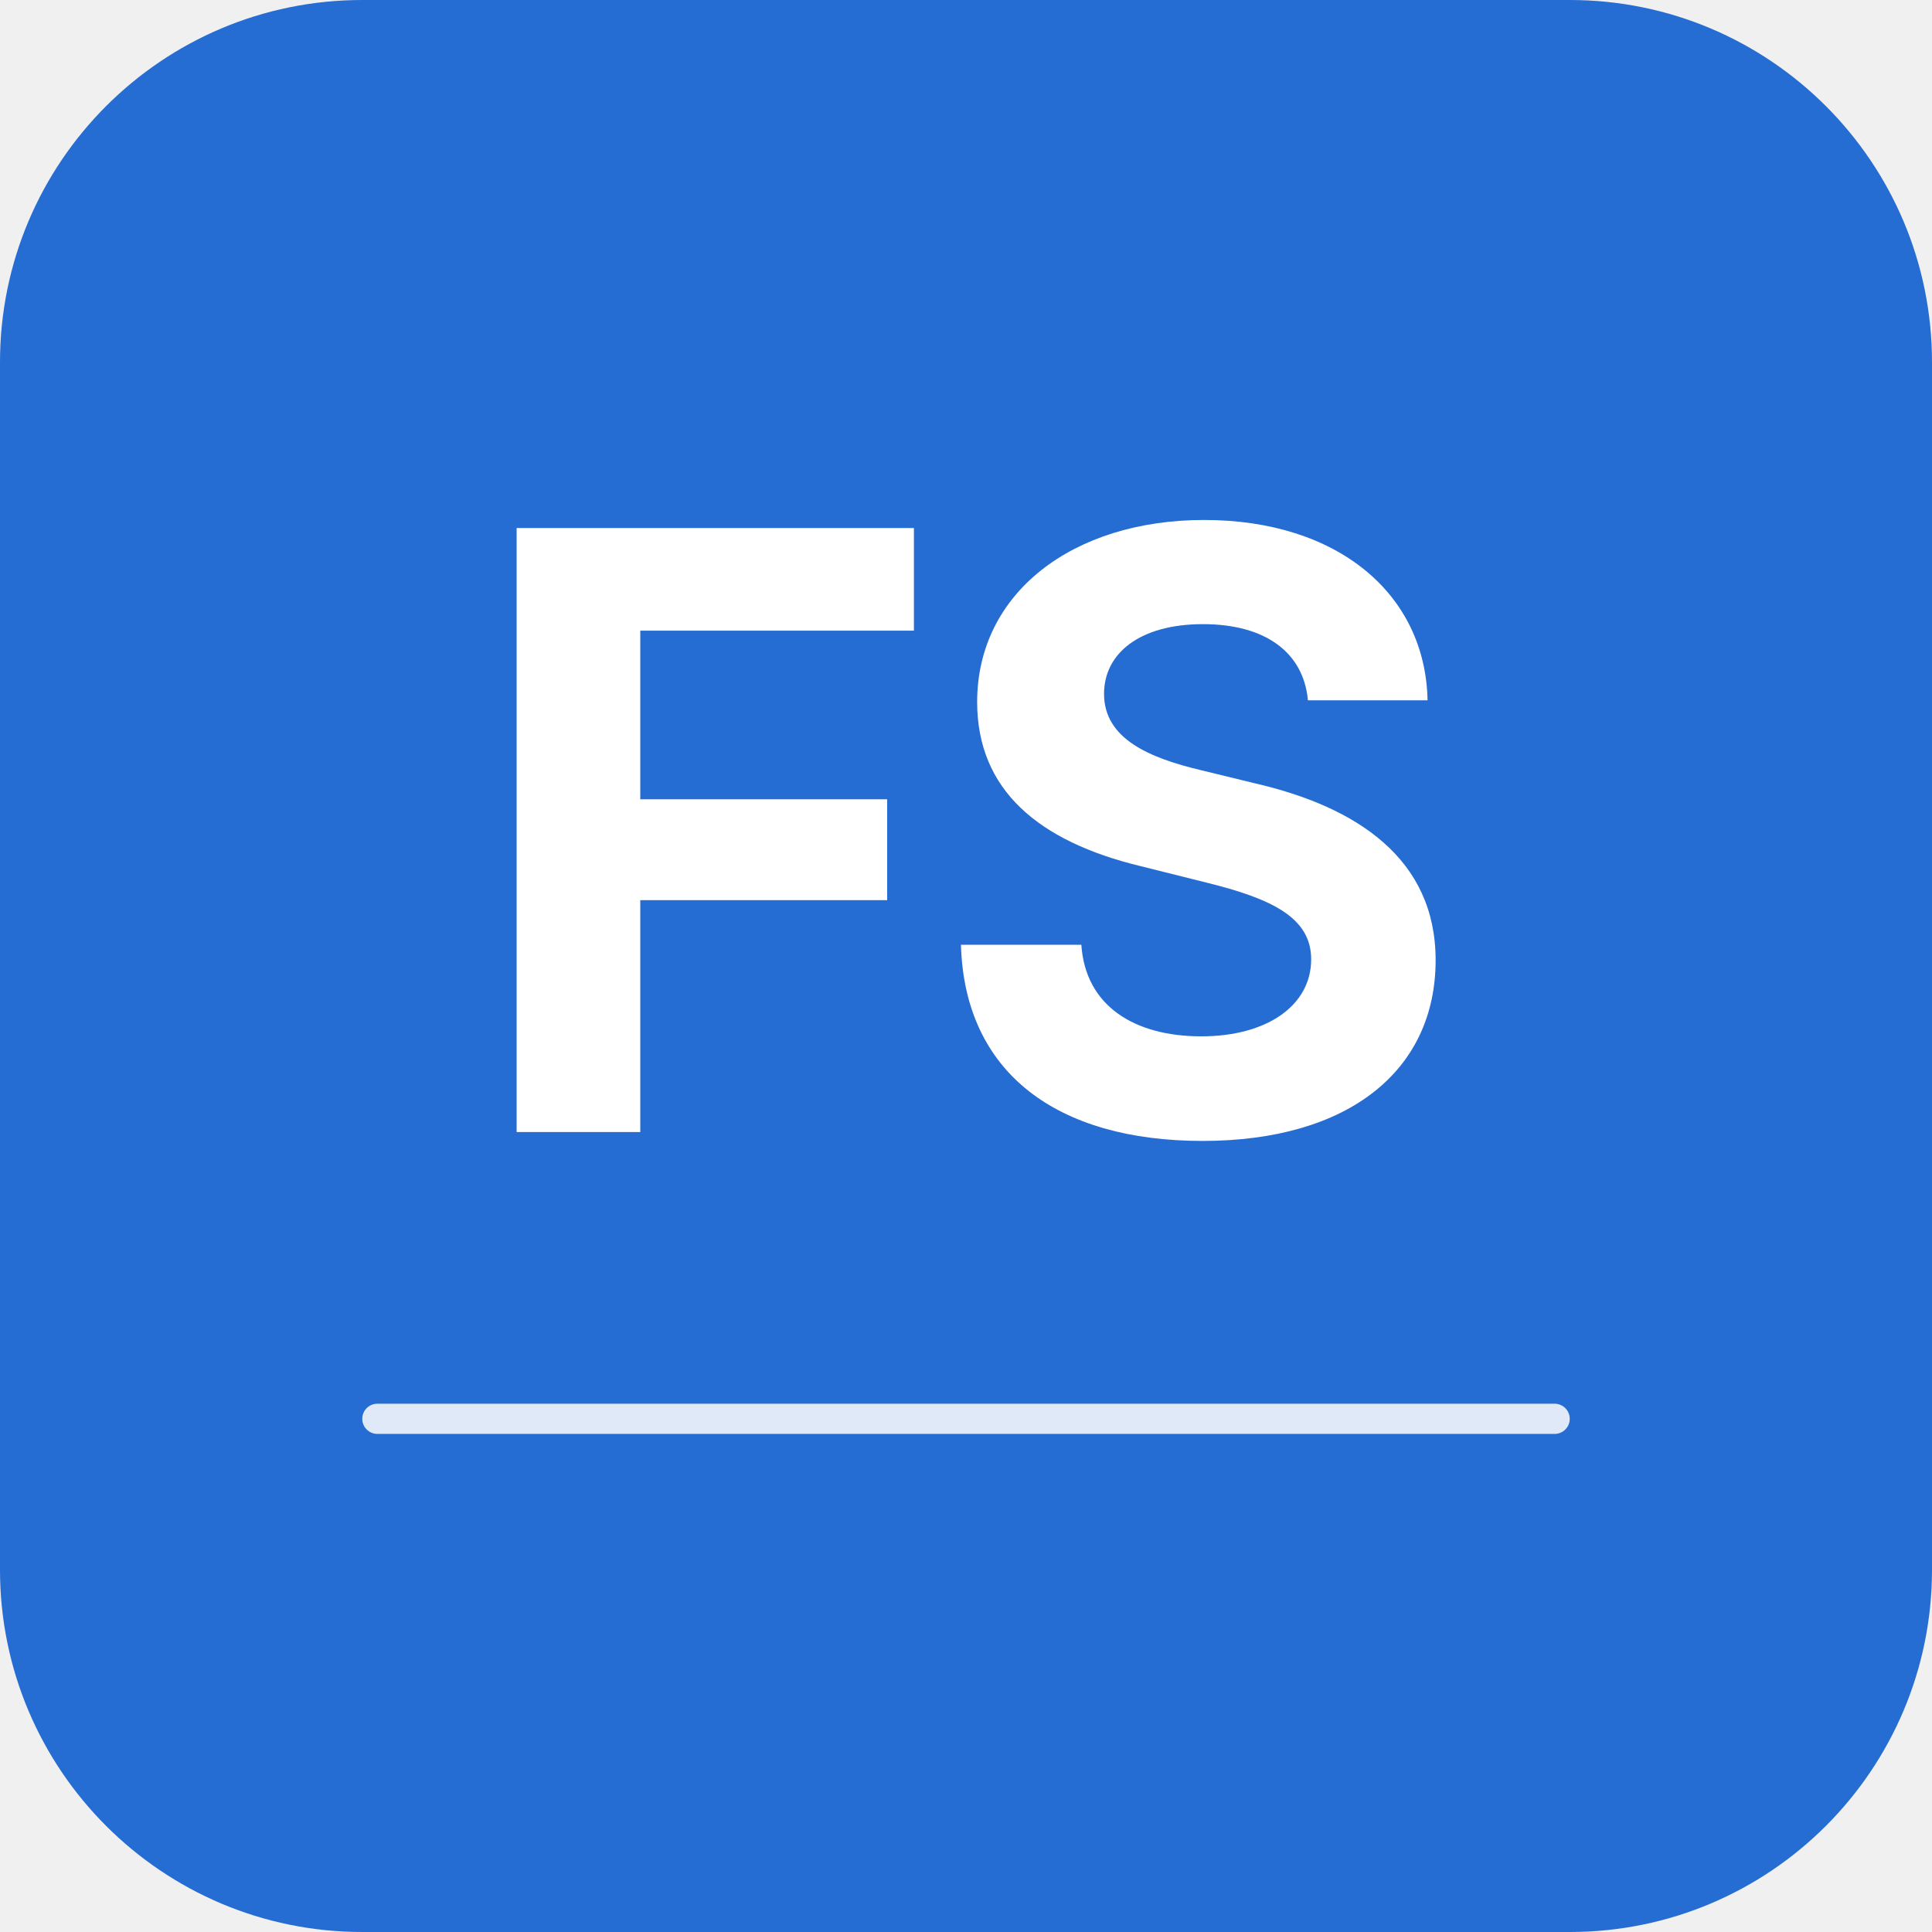
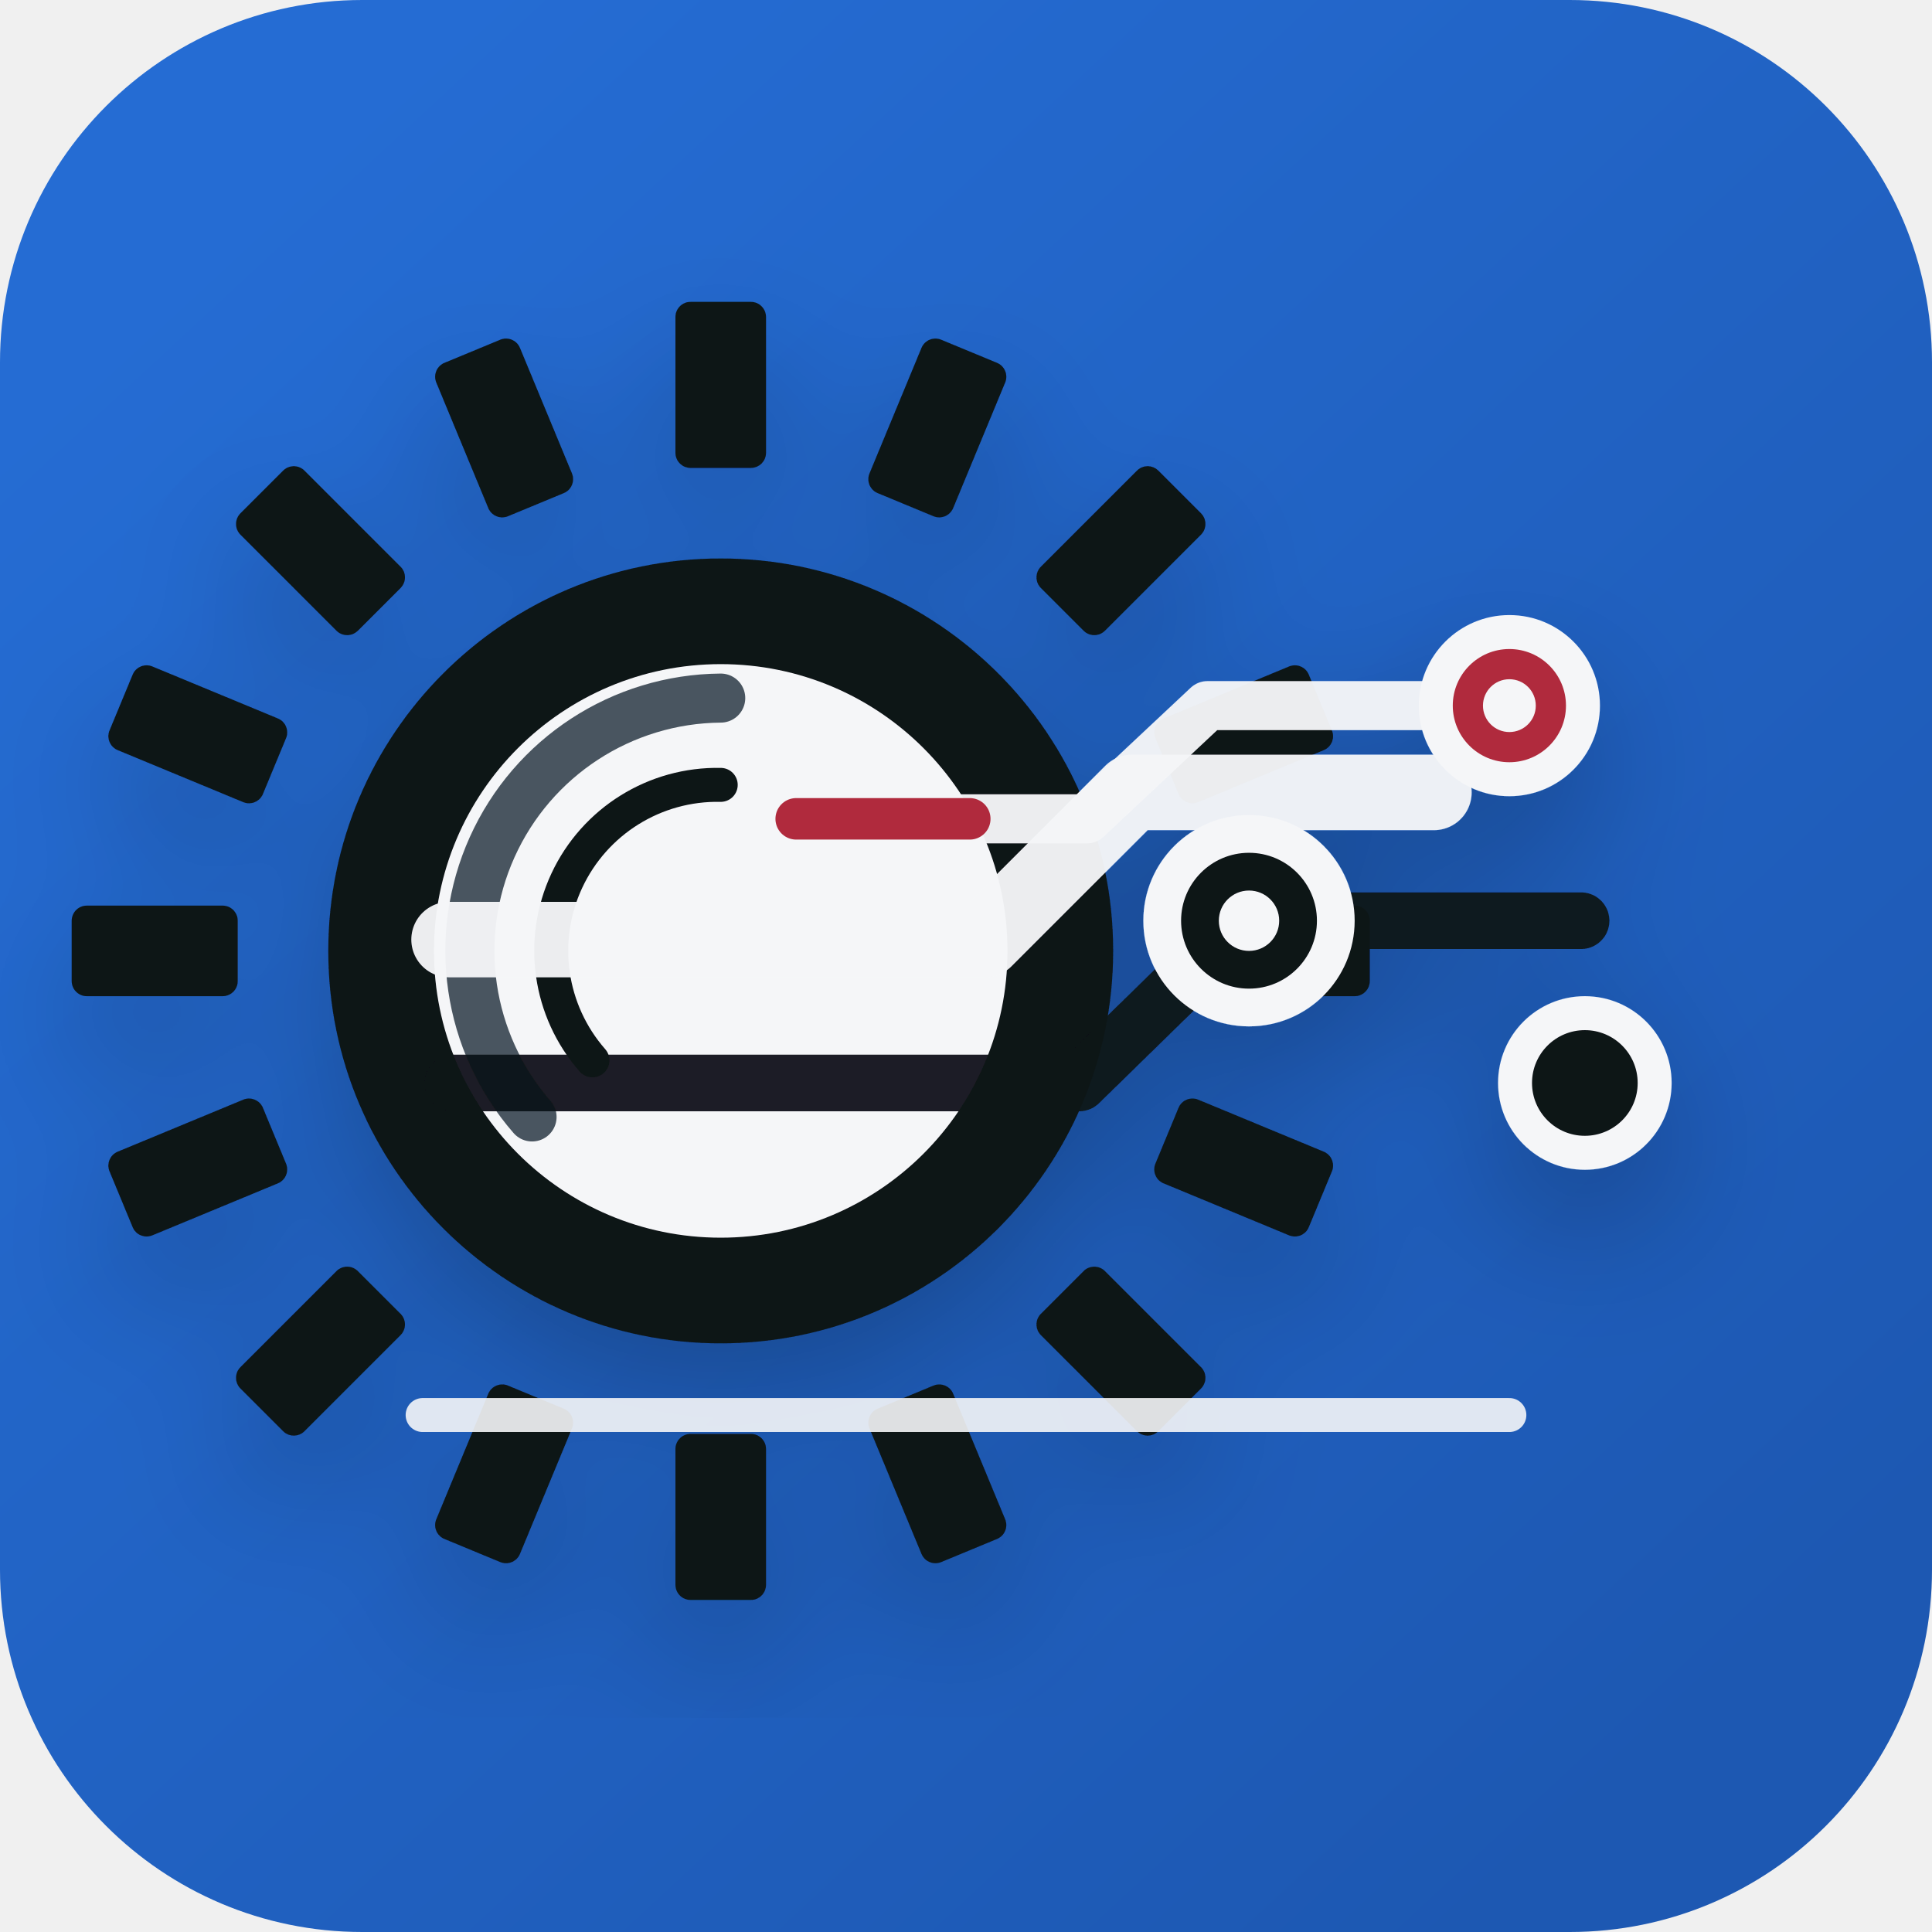
<svg xmlns="http://www.w3.org/2000/svg" viewBox="0 0 512 512">
-   <rect width="512" height="512" rx="96" fill="#256CD3" />
-   <g fill="#fff" font-family="system-ui, -apple-system, 'IBM Plex Sans', sans-serif" font-weight="700">
-     <text x="256" y="300" font-size="220" text-anchor="middle" letter-spacing="-6">FS</text>
+   <defs>
+     <linearGradient id="fsIconBg" x1="68" x2="446" y1="52" y2="460" gradientUnits="userSpaceOnUse">
+       <stop stop-color="#256CD3" />
+       <stop offset="1" stop-color="#1D58B2" />
+     </linearGradient>
+     <filter id="fsIconShadow" x="-8%" y="-8%" width="116%" height="116%">
+       <feDropShadow dx="0" dy="16" stdDeviation="18" flood-color="#0E1217" flood-opacity="0.24" />
+     </filter>
+   </defs>
+   <rect width="512" height="512" rx="96" fill="url(#fsIconBg)" />
+   <g filter="url(#fsIconShadow)">
+     <g transform="translate(74 112)">
+       <g fill="#0E1217">
+         <rect x="105" y="-32" width="24" height="44" rx="4" transform="rotate(0 117 140)" />
+         <rect x="105" y="-32" width="24" height="44" rx="4" transform="rotate(22.5 117 140)" />
+         <rect x="105" y="-32" width="24" height="44" rx="4" transform="rotate(45 117 140)" />
+         <rect x="105" y="-32" width="24" height="44" rx="4" transform="rotate(67.5 117 140)" />
+         <rect x="105" y="-32" width="24" height="44" rx="4" transform="rotate(90 117 140)" />
+         <rect x="105" y="-32" width="24" height="44" rx="4" transform="rotate(112.5 117 140)" />
+         <rect x="105" y="-32" width="24" height="44" rx="4" transform="rotate(135 117 140)" />
+         <rect x="105" y="-32" width="24" height="44" rx="4" transform="rotate(157.5 117 140)" />
+         <rect x="105" y="-32" width="24" height="44" rx="4" transform="rotate(180 117 140)" />
+         <rect x="105" y="-32" width="24" height="44" rx="4" transform="rotate(202.5 117 140)" />
+         <rect x="105" y="-32" width="24" height="44" rx="4" transform="rotate(225 117 140)" />
+         <rect x="105" y="-32" width="24" height="44" rx="4" transform="rotate(247.5 117 140)" />
+         <rect x="105" y="-32" width="24" height="44" rx="4" transform="rotate(270 117 140)" />
+         <rect x="105" y="-32" width="24" height="44" rx="4" transform="rotate(292.5 117 140)" />
+         <rect x="105" y="-32" width="24" height="44" rx="4" transform="rotate(315 117 140)" />
+         <rect x="105" y="-32" width="24" height="44" rx="4" transform="rotate(337.5 117 140)" />
+       </g>
+       <circle cx="117" cy="140" r="104" fill="#0E1217" />
+       <circle cx="117" cy="140" r="76" fill="#F5F6F8" />
+       <path d="M117 73a67 67 0 0 0-50 111" fill="none" stroke="#4A5560" stroke-width="13" stroke-linecap="round" />
+       <path d="M117 96a44 44 0 0 0-34 73" fill="none" stroke="#0E1217" stroke-width="9" stroke-linecap="round" />
+     </g>
+     <g fill="none" stroke-linecap="round" stroke-linejoin="round">
+       <path d="M119 249h142l39-39h80" stroke="#F5F6F8" stroke-width="20" opacity="0.96" />
+       <path d="M120 287h166l44-43h89" stroke="#0E1217" stroke-width="15" opacity="0.94" />
+       <path d="M212 217h76l32-30h78" stroke="#F5F6F8" stroke-width="13" opacity="0.96" />
+       <path d="M211 217h46" stroke="#B02B3D" stroke-width="11" />
+     </g>
+     <g>
+       <circle cx="331" cy="244" r="28" fill="#F5F6F8" />
+       <circle cx="331" cy="244" r="18" fill="#0E1217" />
+       <circle cx="331" cy="244" r="8" fill="#F5F6F8" />
+       <circle cx="400" cy="187" r="24" fill="#F5F6F8" />
+       <circle cx="400" cy="187" r="15" fill="#B02B3D" />
+       <circle cx="400" cy="187" r="7" fill="#F5F6F8" />
+       <circle cx="420" cy="287" r="23" fill="#F5F6F8" />
+       <circle cx="420" cy="287" r="14" fill="#0E1217" />
+     </g>
  </g>
-   <rect x="96" y="372" width="320" height="8" rx="4" fill="#fff" opacity="0.85" />
+   <path d="M112 375h288" stroke="#F5F6F8" stroke-width="9" stroke-linecap="round" opacity="0.9" />
</svg>
